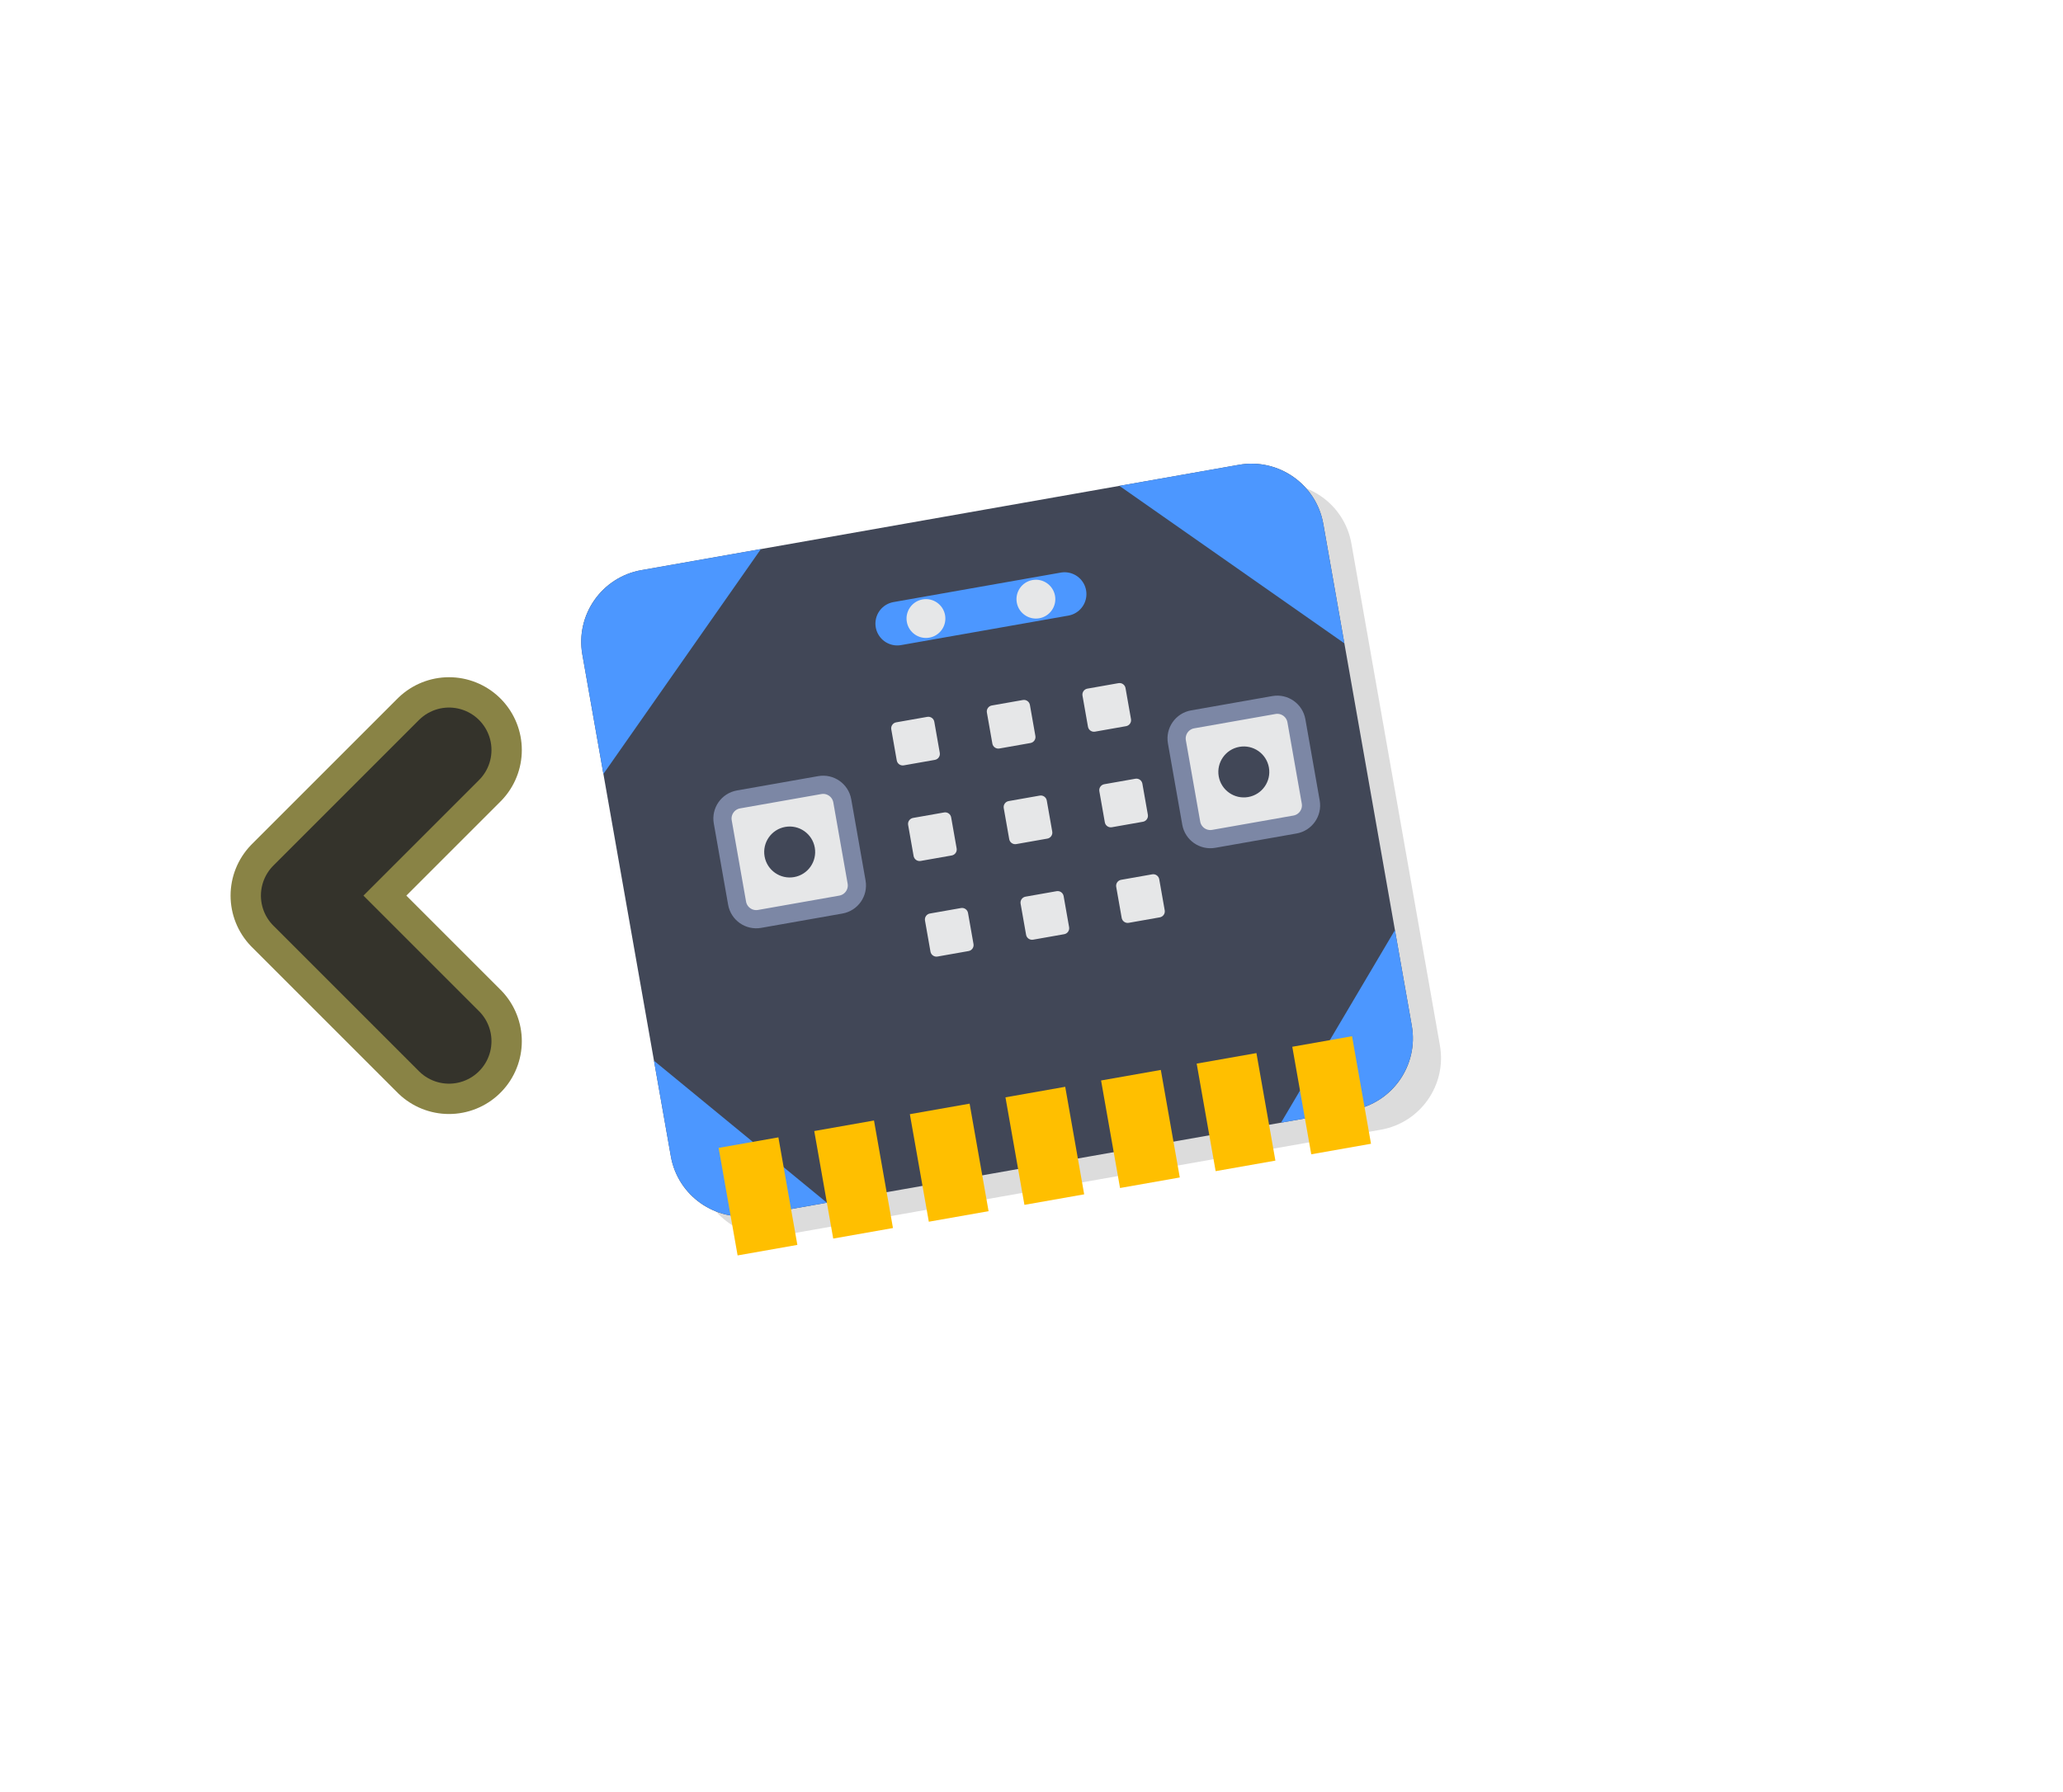
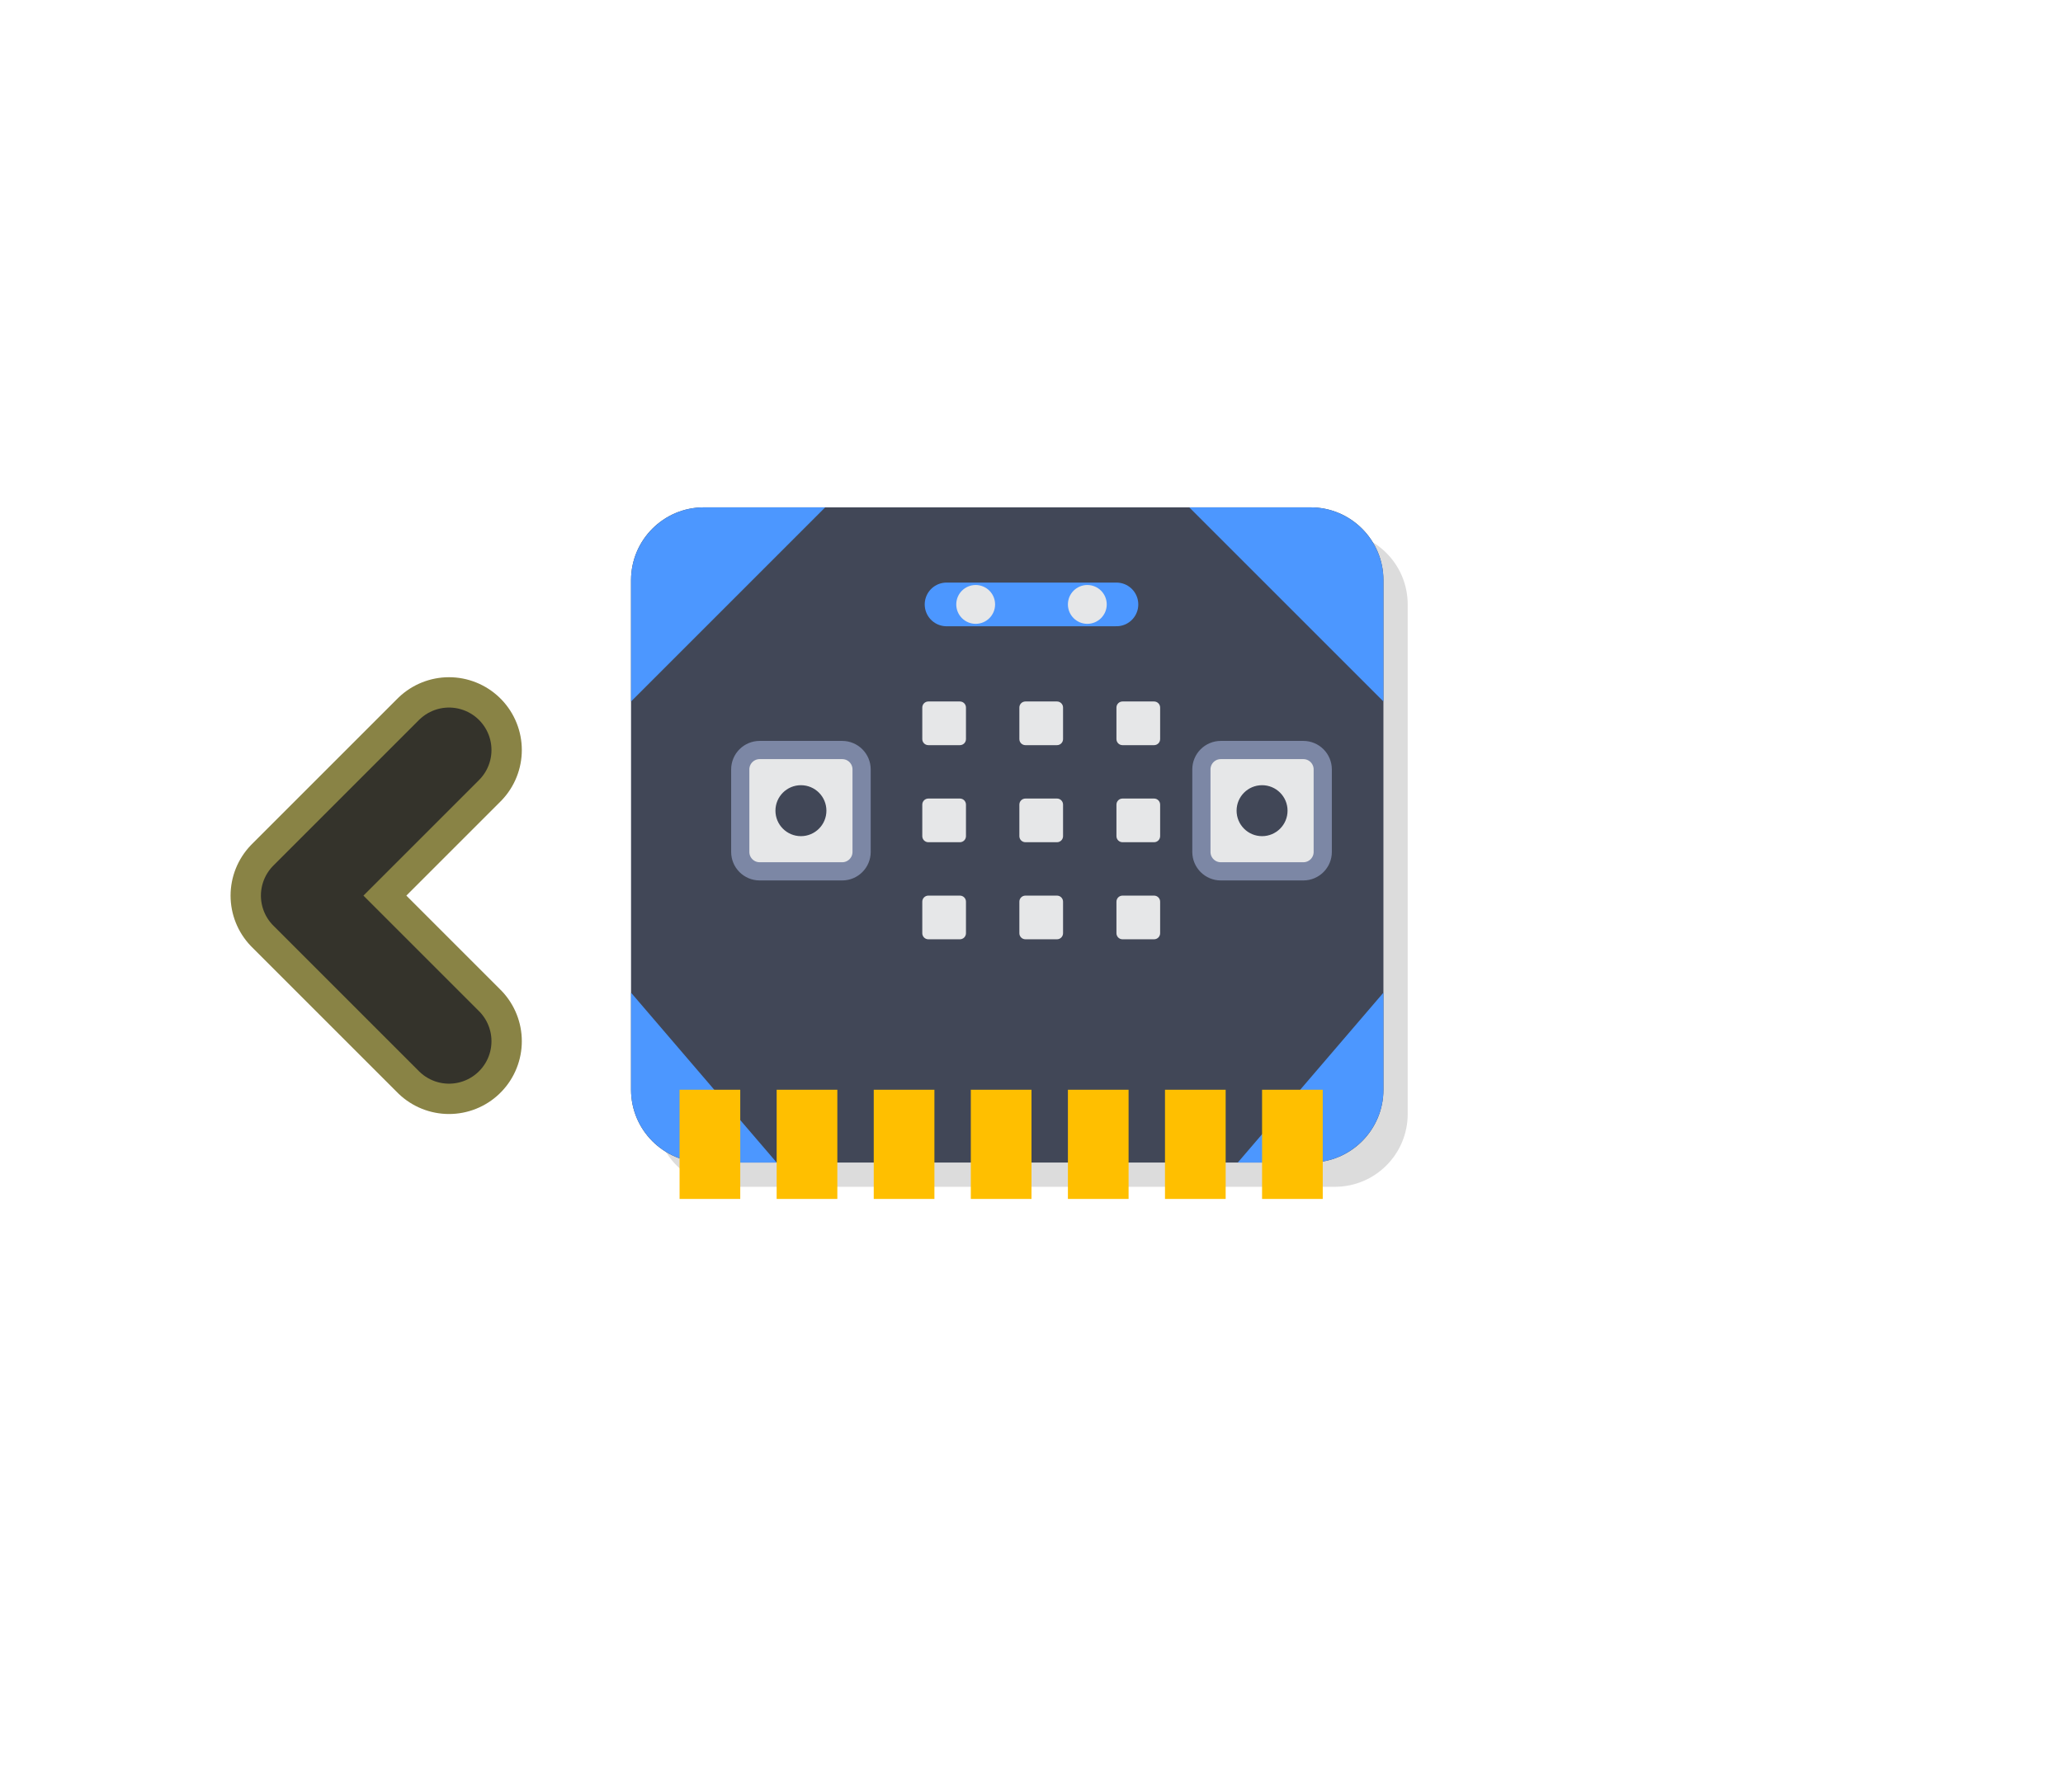
<svg xmlns="http://www.w3.org/2000/svg" width="76" height="66" viewBox="0 0 85 66">
-   <g transform="translate(42.5 33) rotate(-10) translate(-42.5 -33)">
+   <g transform="translate(42.5 33) rotate(0) translate(-42.5 -33)">
    <rect x="27" y="18" width="31" height="27" rx="3" fill="#231f20" opacity="0.16" />
    <rect x="26" y="17" width="31" height="27" rx="3" fill="#414757" />
    <path d="M26 25v-5c0-1.65 1.35-3 3-3h5z" fill="#4c97ff" />
    <path d="M49 17h5c1.65 0 3 1.35 3 3v5z" fill="#4c97ff" />
    <path d="M26 37l6 7h-3c-1.65 0-3-1.35-3-3z" fill="#4c97ff" />
    <path d="M57 37v4c0 1.65-1.35 3-3 3h-3z" fill="#4c97ff" />
    <rect x="30.5" y="27" width="5" height="5" rx="0.8" fill="#e6e7e8" stroke="#7c87a5" stroke-width="0.75" />
    <rect x="49.5" y="27" width="5" height="5" rx="0.8" fill="#e6e7e8" stroke="#7c87a5" stroke-width="0.75" />
    <circle cx="33" cy="29.5" r="1.05" fill="#414757" />
    <circle cx="52" cy="29.5" r="1.05" fill="#414757" />
    <g fill="#e6e7e8">
      <rect x="38" y="25" width="1.8" height="1.8" rx="0.25" />
      <rect x="42" y="25" width="1.8" height="1.8" rx="0.25" />
      <rect x="46" y="25" width="1.8" height="1.8" rx="0.25" />
      <rect x="38" y="29" width="1.8" height="1.8" rx="0.25" />
      <rect x="42" y="29" width="1.8" height="1.8" rx="0.25" />
      <rect x="46" y="29" width="1.8" height="1.8" rx="0.25" />
      <rect x="38" y="33" width="1.8" height="1.8" rx="0.25" />
      <rect x="42" y="33" width="1.8" height="1.8" rx="0.25" />
      <rect x="46" y="33" width="1.8" height="1.8" rx="0.25" />
    </g>
    <g fill="#ffbf00">
      <rect x="28" y="41" width="2.5" height="4.5" />
      <rect x="32" y="41" width="2.5" height="4.5" />
      <rect x="36" y="41" width="2.5" height="4.5" />
      <rect x="40" y="41" width="2.5" height="4.5" />
      <rect x="44" y="41" width="2.5" height="4.5" />
      <rect x="48" y="41" width="2.5" height="4.5" />
      <rect x="52" y="41" width="2.5" height="4.5" />
    </g>
    <path d="M39 21h7" stroke="#4c97ff" stroke-width="1.8" stroke-linecap="round" />
    <circle cx="40.2" cy="21" r="0.8" fill="#e6e7e8" />
    <circle cx="44.8" cy="21" r="0.8" fill="#e6e7e8" />
  </g>
  <path d="M18.5 27L12.5 33L18.5 39" fill="none" stroke="#898345" stroke-width="6" stroke-linecap="round" stroke-linejoin="round" />
  <path d="M18.5 27L12.5 33L18.5 39" fill="none" stroke="#34332b" stroke-width="3.5" stroke-linecap="round" stroke-linejoin="round" />
</svg>
